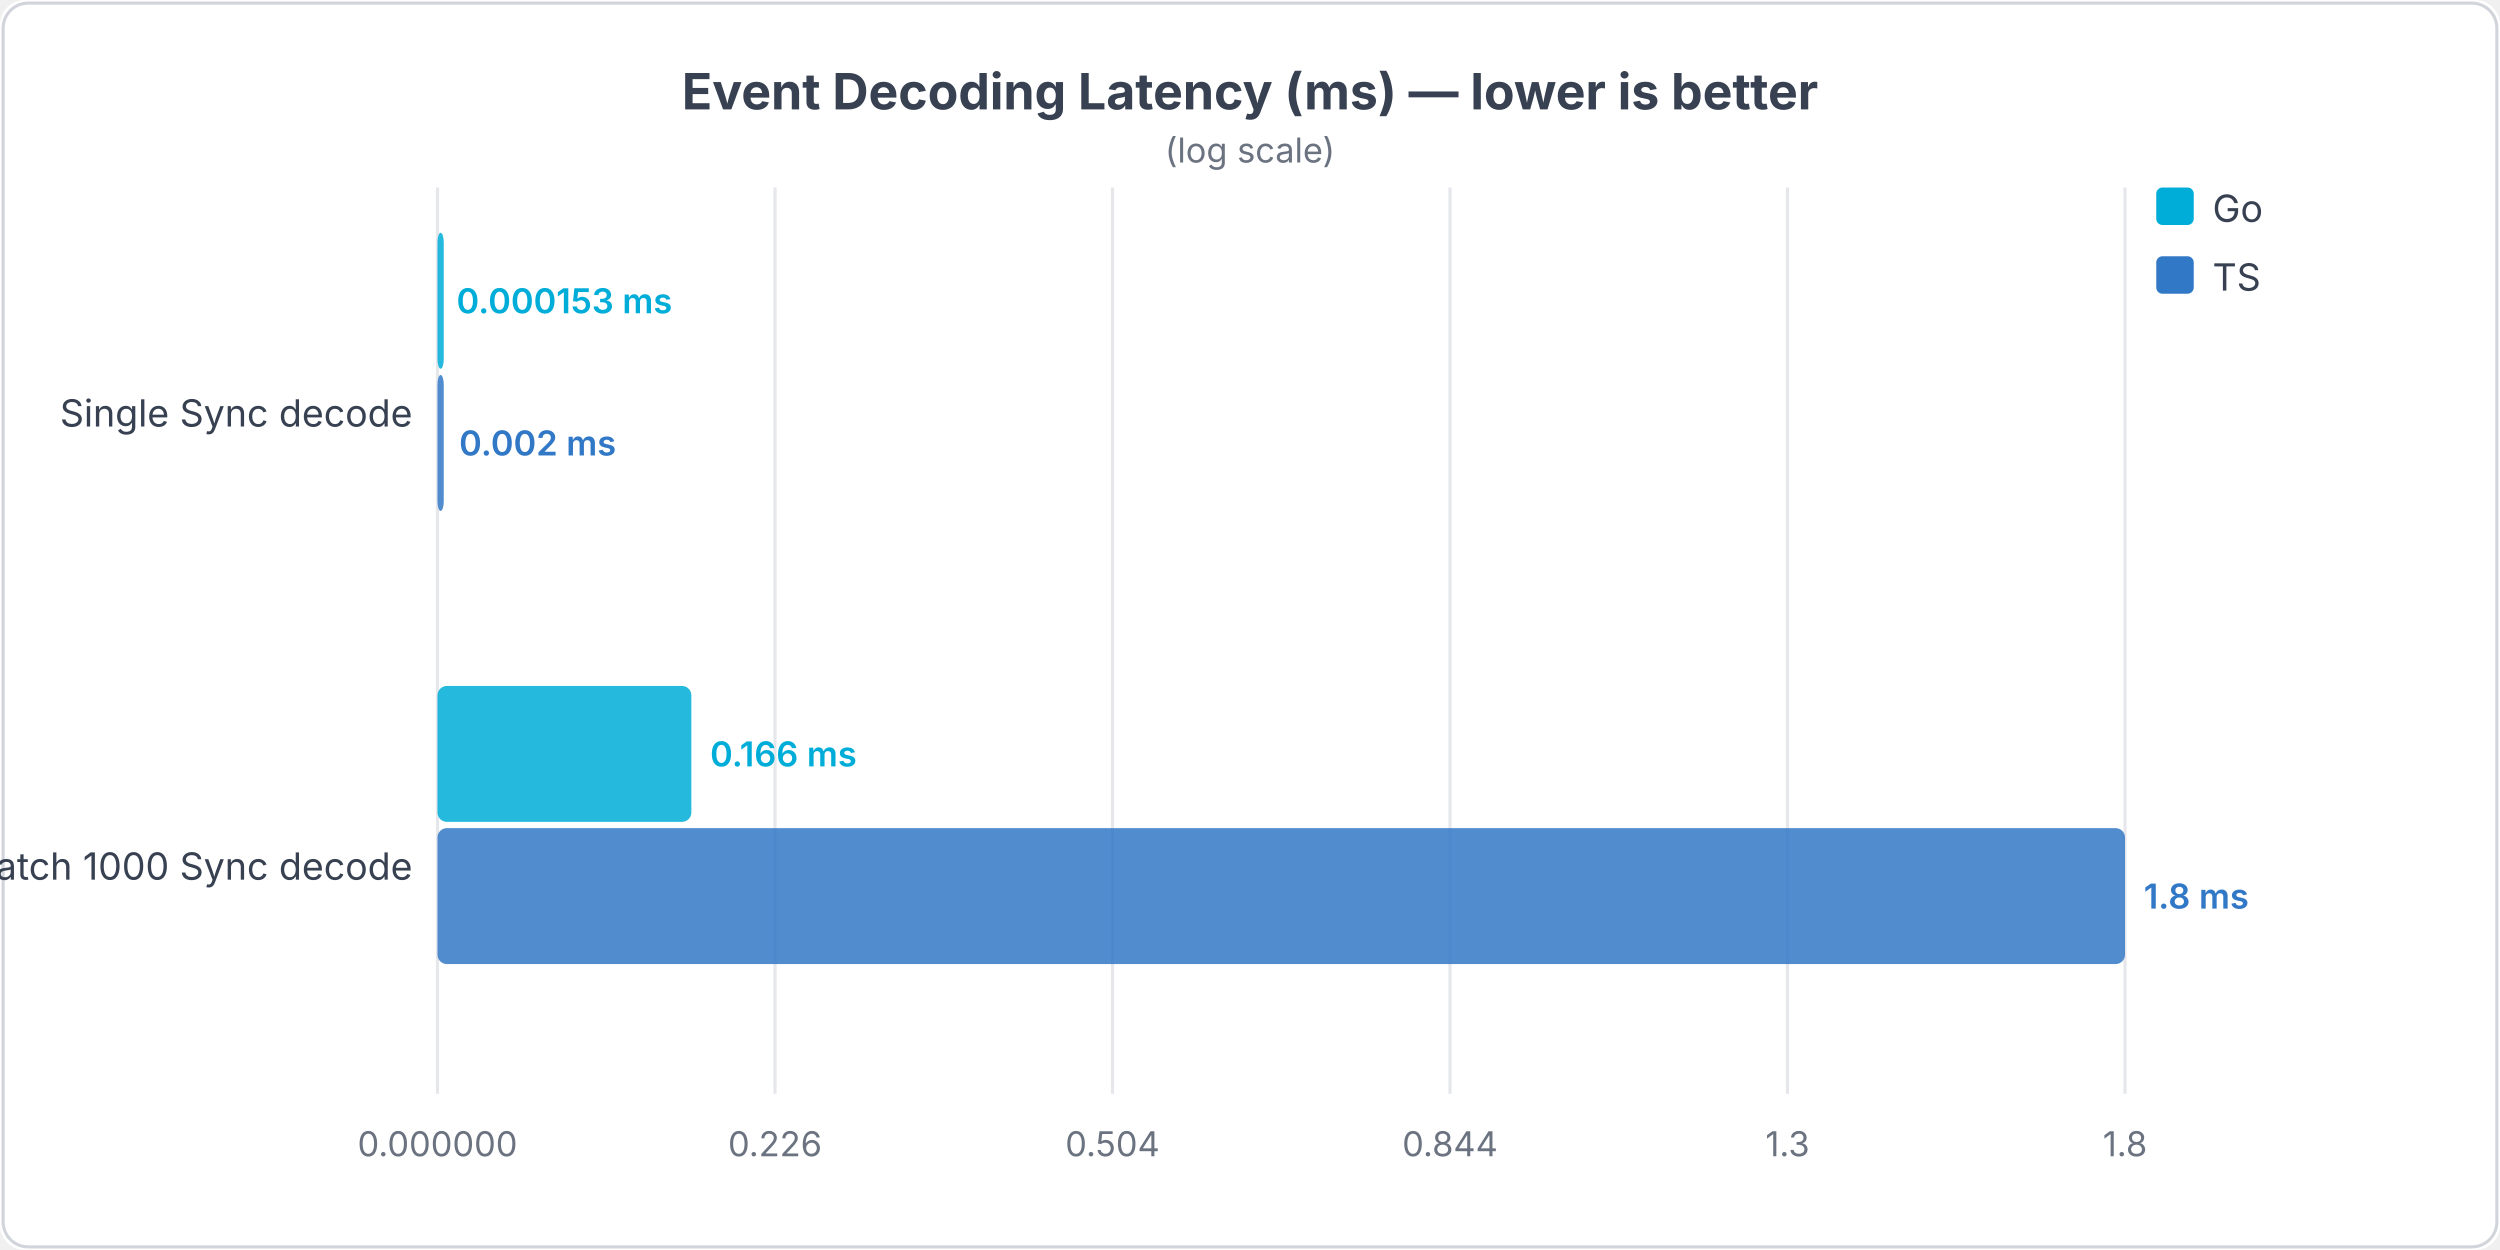
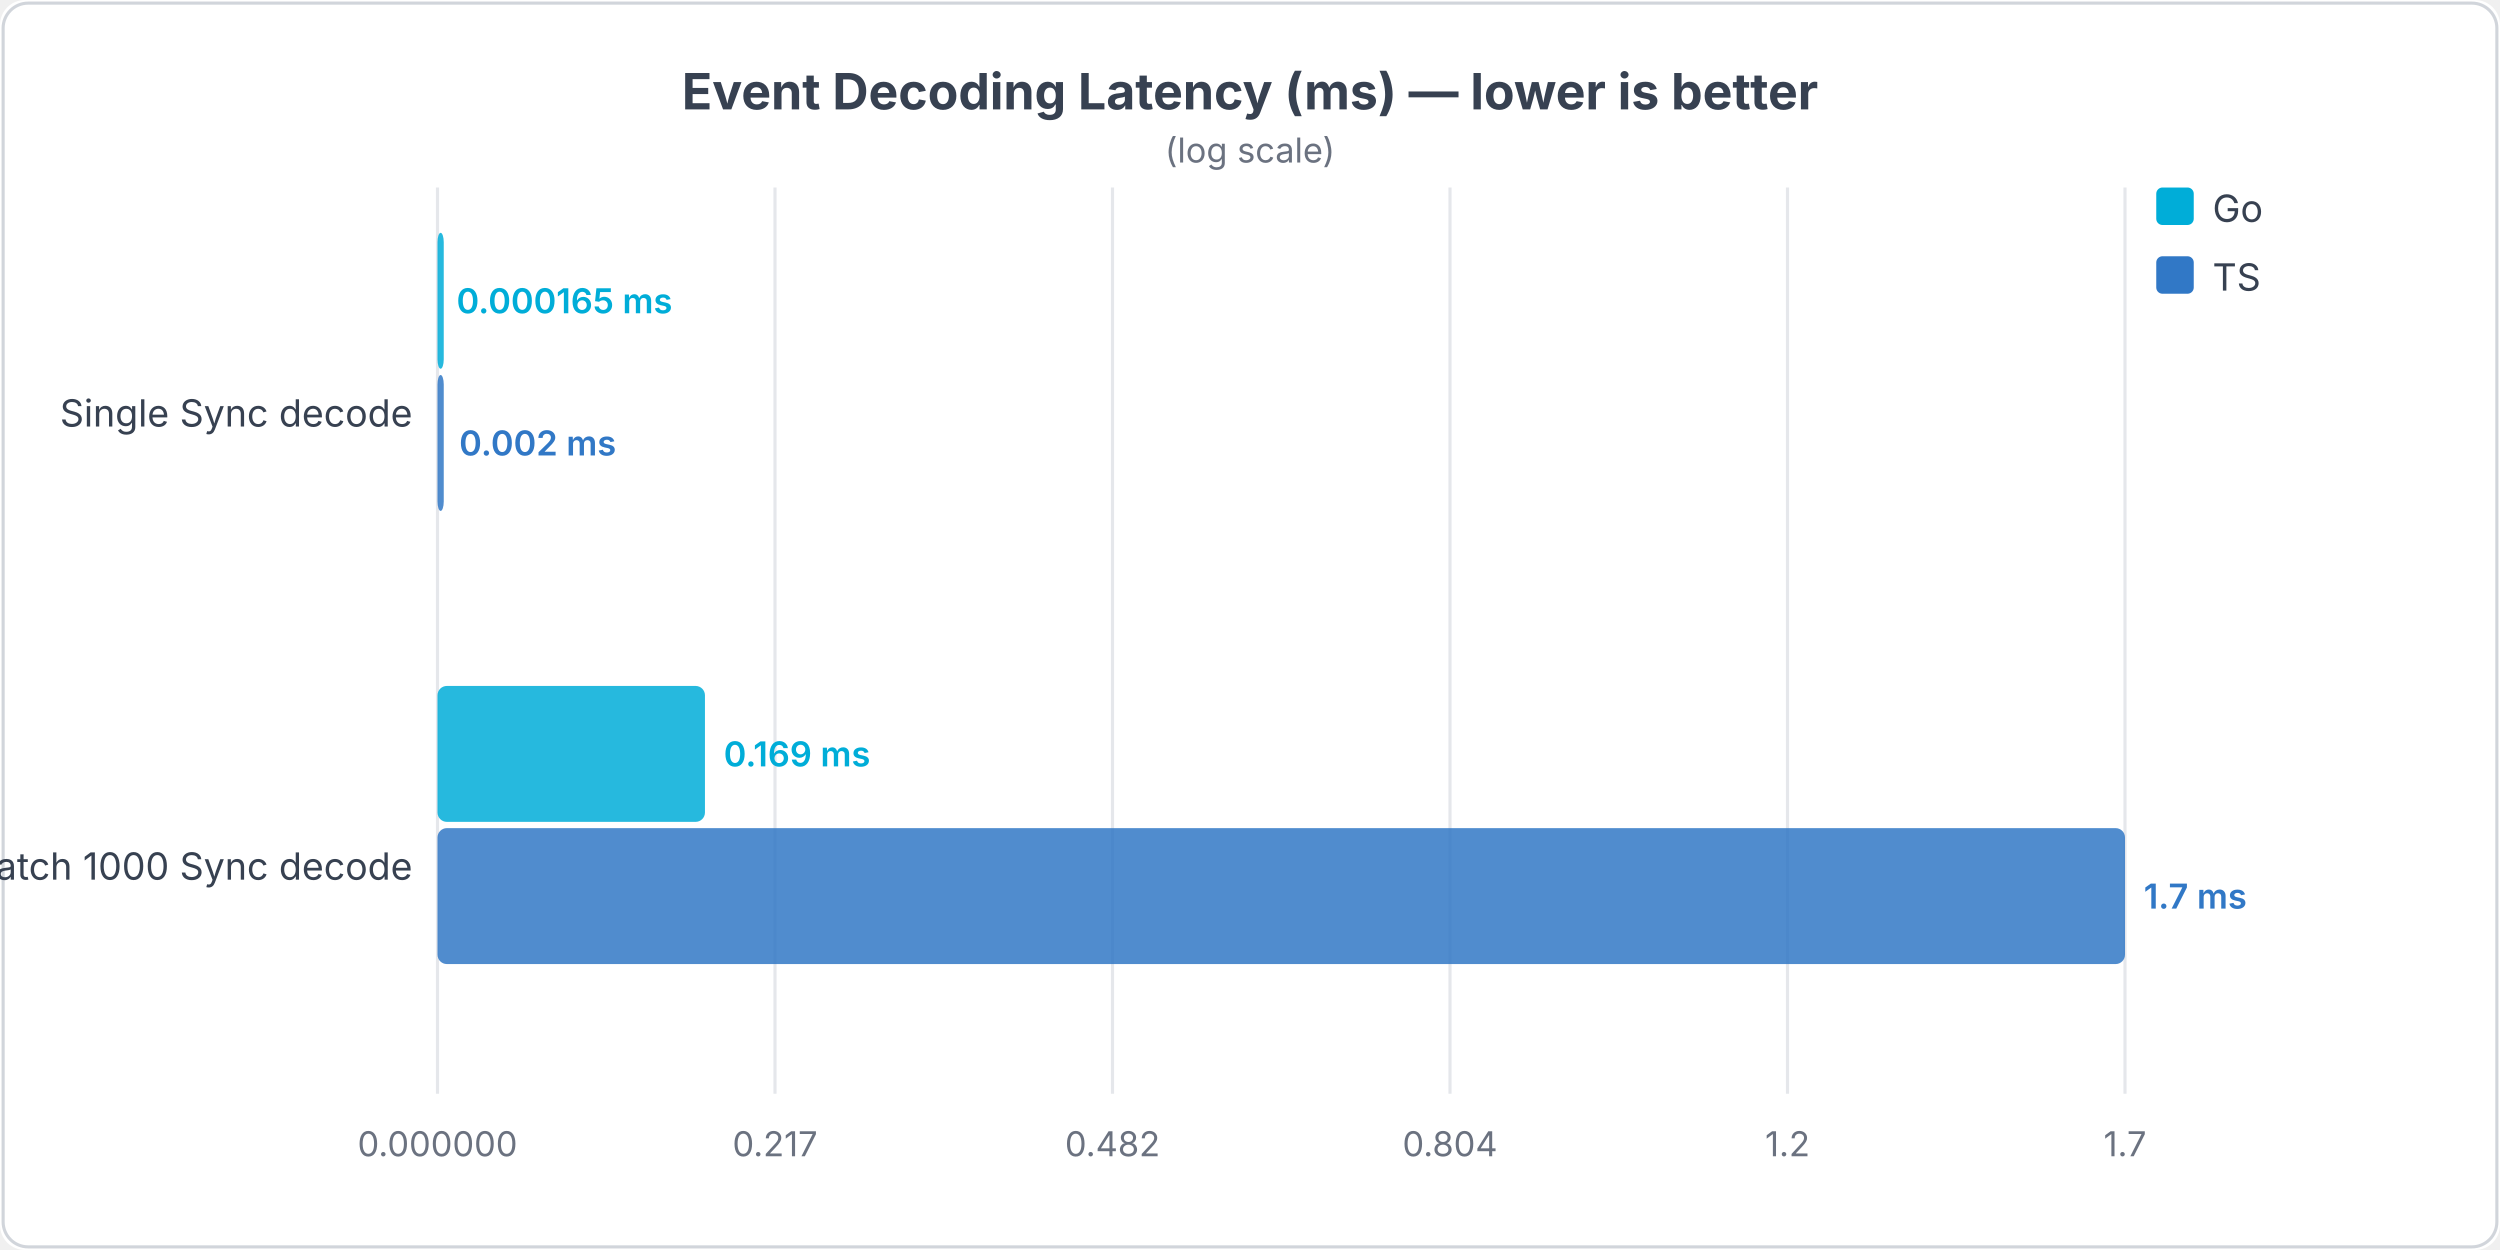
<svg xmlns="http://www.w3.org/2000/svg" viewBox="0 0 800 400" width="800" height="400">
  <style>text { font-family: -apple-system, BlinkMacSystemFont, 'Segoe UI', system-ui, sans-serif; }</style>
  <rect width="800" height="400" fill="#ffffff" rx="8" />
  <rect x="1" y="1" width="798" height="398" fill="none" stroke="#d1d5db" rx="8" />
  <text x="400" y="35" text-anchor="middle" fill="#374151" font-size="16" font-weight="700">Event Decoding Latency (ms) — lower is better</text>
  <text x="400" y="52" text-anchor="middle" fill="#6b7280" font-size="11">(log scale)</text>
  <line x1="140" y1="60" x2="140" y2="350" stroke="#e5e7eb" stroke-width="1" />
  <text x="140" y="370" text-anchor="middle" fill="#6b7280" font-size="11">0.000000</text>
  <line x1="248" y1="60" x2="248" y2="350" stroke="#e5e7eb" stroke-width="1" />
-   <text x="248" y="370" text-anchor="middle" fill="#6b7280" font-size="11">0.226</text>
+   <text x="248" y="370" text-anchor="middle" fill="#6b7280" font-size="11">0.217</text>
  <line x1="356" y1="60" x2="356" y2="350" stroke="#e5e7eb" stroke-width="1" />
-   <text x="356" y="370" text-anchor="middle" fill="#6b7280" font-size="11">0.504</text>
+   <text x="356" y="370" text-anchor="middle" fill="#6b7280" font-size="11">0.482</text>
  <line x1="464" y1="60" x2="464" y2="350" stroke="#e5e7eb" stroke-width="1" />
-   <text x="464" y="370" text-anchor="middle" fill="#6b7280" font-size="11">0.844</text>
+   <text x="464" y="370" text-anchor="middle" fill="#6b7280" font-size="11">0.804</text>
  <line x1="572" y1="60" x2="572" y2="350" stroke="#e5e7eb" stroke-width="1" />
-   <text x="572" y="370" text-anchor="middle" fill="#6b7280" font-size="11">1.3</text>
+   <text x="572" y="370" text-anchor="middle" fill="#6b7280" font-size="11">1.2</text>
  <line x1="680" y1="60" x2="680" y2="350" stroke="#e5e7eb" stroke-width="1" />
-   <text x="680" y="370" text-anchor="middle" fill="#6b7280" font-size="11">1.8</text>
+   <text x="680" y="370" text-anchor="middle" fill="#6b7280" font-size="11">1.7</text>
  <text x="132" y="136.5" text-anchor="end" fill="#374151" font-size="12">Single Sync decode</text>
  <rect x="140" y="74.5" width="2" height="43.5" rx="3" fill="#00ADD8" opacity="0.85" />
-   <text x="146.081" y="100.25" fill="#00ADD8" font-size="11" font-weight="600">0.000153 ms</text>
+   <text x="146.091" y="100.25" fill="#00ADD8" font-size="11" font-weight="600">0.000165 ms</text>
  <rect x="140" y="120" width="2" height="43.5" rx="3" fill="#3178C6" opacity="0.85" />
-   <text x="146.922" y="145.75" fill="#3178C6" font-size="11" font-weight="600">0.002 ms</text>
+   <text x="146.936" y="145.75" fill="#3178C6" font-size="11" font-weight="600">0.002 ms</text>
  <text x="132" y="281.5" text-anchor="end" fill="#374151" font-size="12">Batch 1000 Sync decode</text>
-   <rect x="140" y="219.5" width="81.234" height="43.5" rx="3" fill="#00ADD8" opacity="0.85" />
-   <text x="227.234" y="245.25" fill="#00ADD8" font-size="11" font-weight="600">0.166 ms</text>
+   <rect x="140" y="219.5" width="85.587" height="43.5" rx="3" fill="#00ADD8" opacity="0.85" />
+   <text x="231.587" y="245.25" fill="#00ADD8" font-size="11" font-weight="600">0.169 ms</text>
  <rect x="140" y="265" width="540" height="43.5" rx="3" fill="#3178C6" opacity="0.85" />
-   <text x="686" y="290.75" fill="#3178C6" font-size="11" font-weight="600">1.8 ms</text>
+   <text x="686" y="290.75" fill="#3178C6" font-size="11" font-weight="600">1.7 ms</text>
  <rect x="690" y="60" width="12" height="12" rx="2" fill="#00ADD8" />
  <text x="708" y="71" fill="#374151" font-size="12">Go</text>
  <rect x="690" y="82" width="12" height="12" rx="2" fill="#3178C6" />
  <text x="708" y="93" fill="#374151" font-size="12">TS</text>
</svg>
